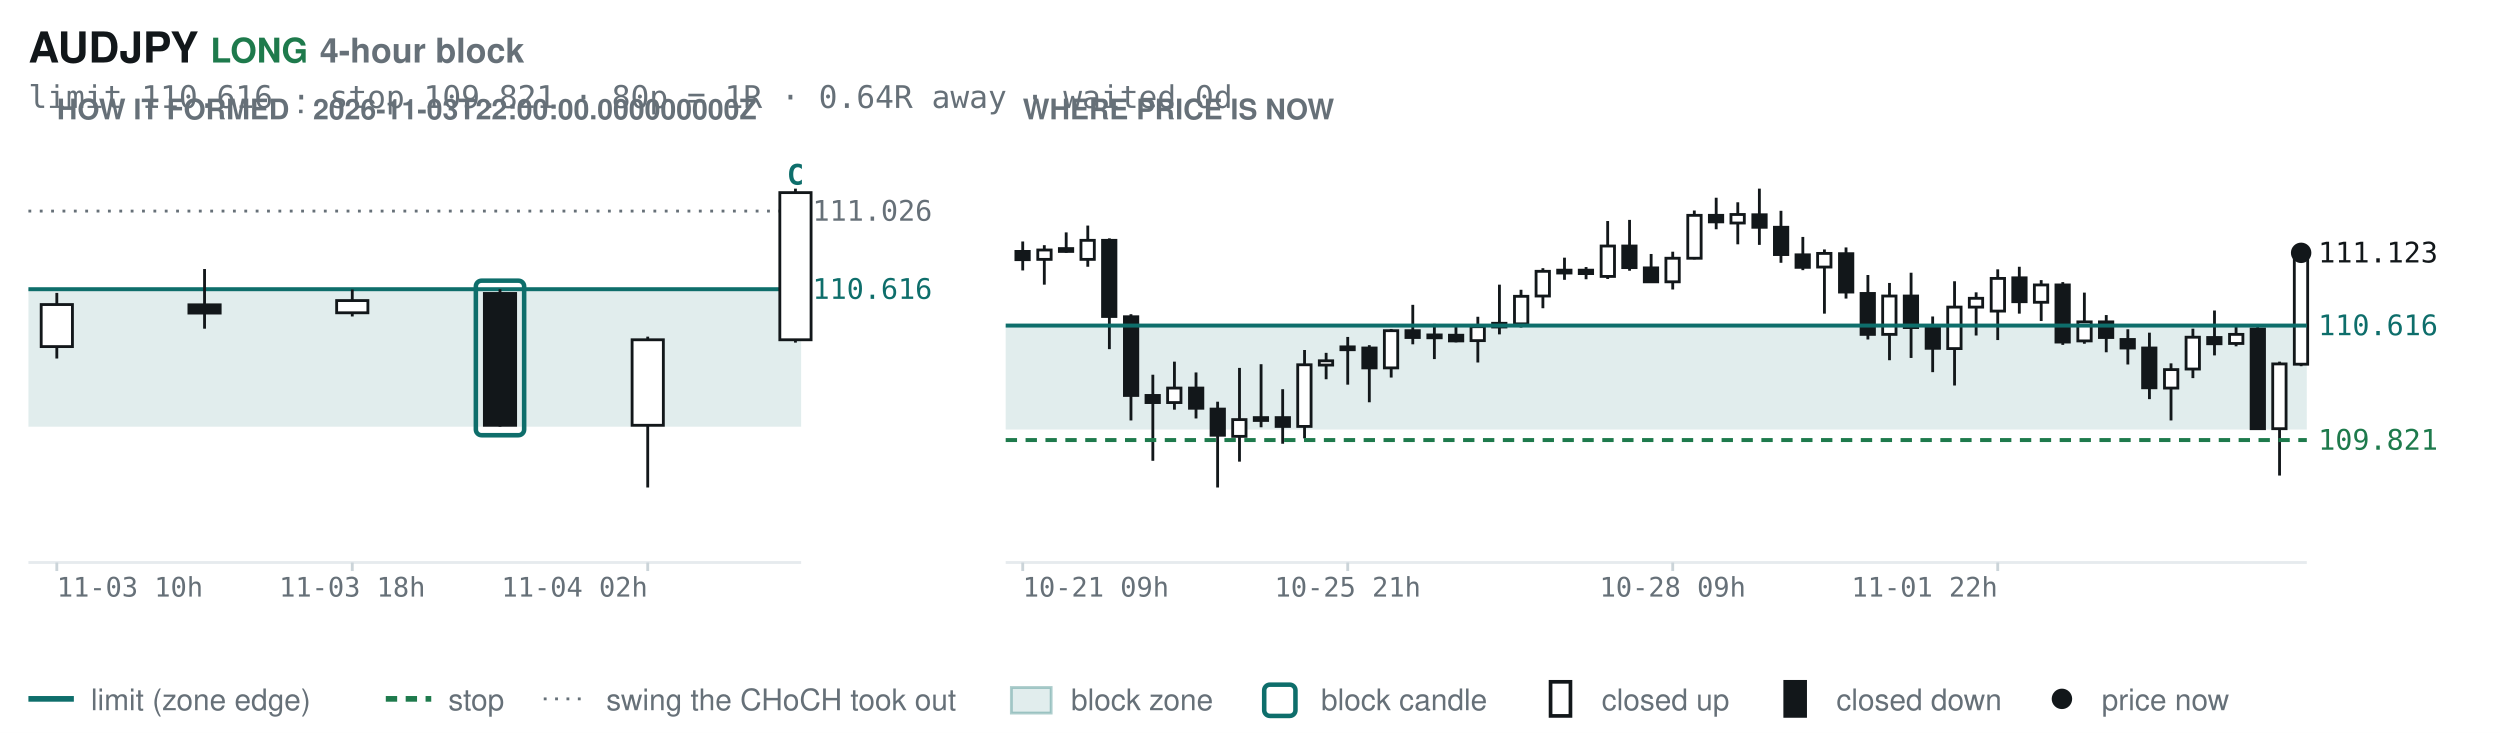
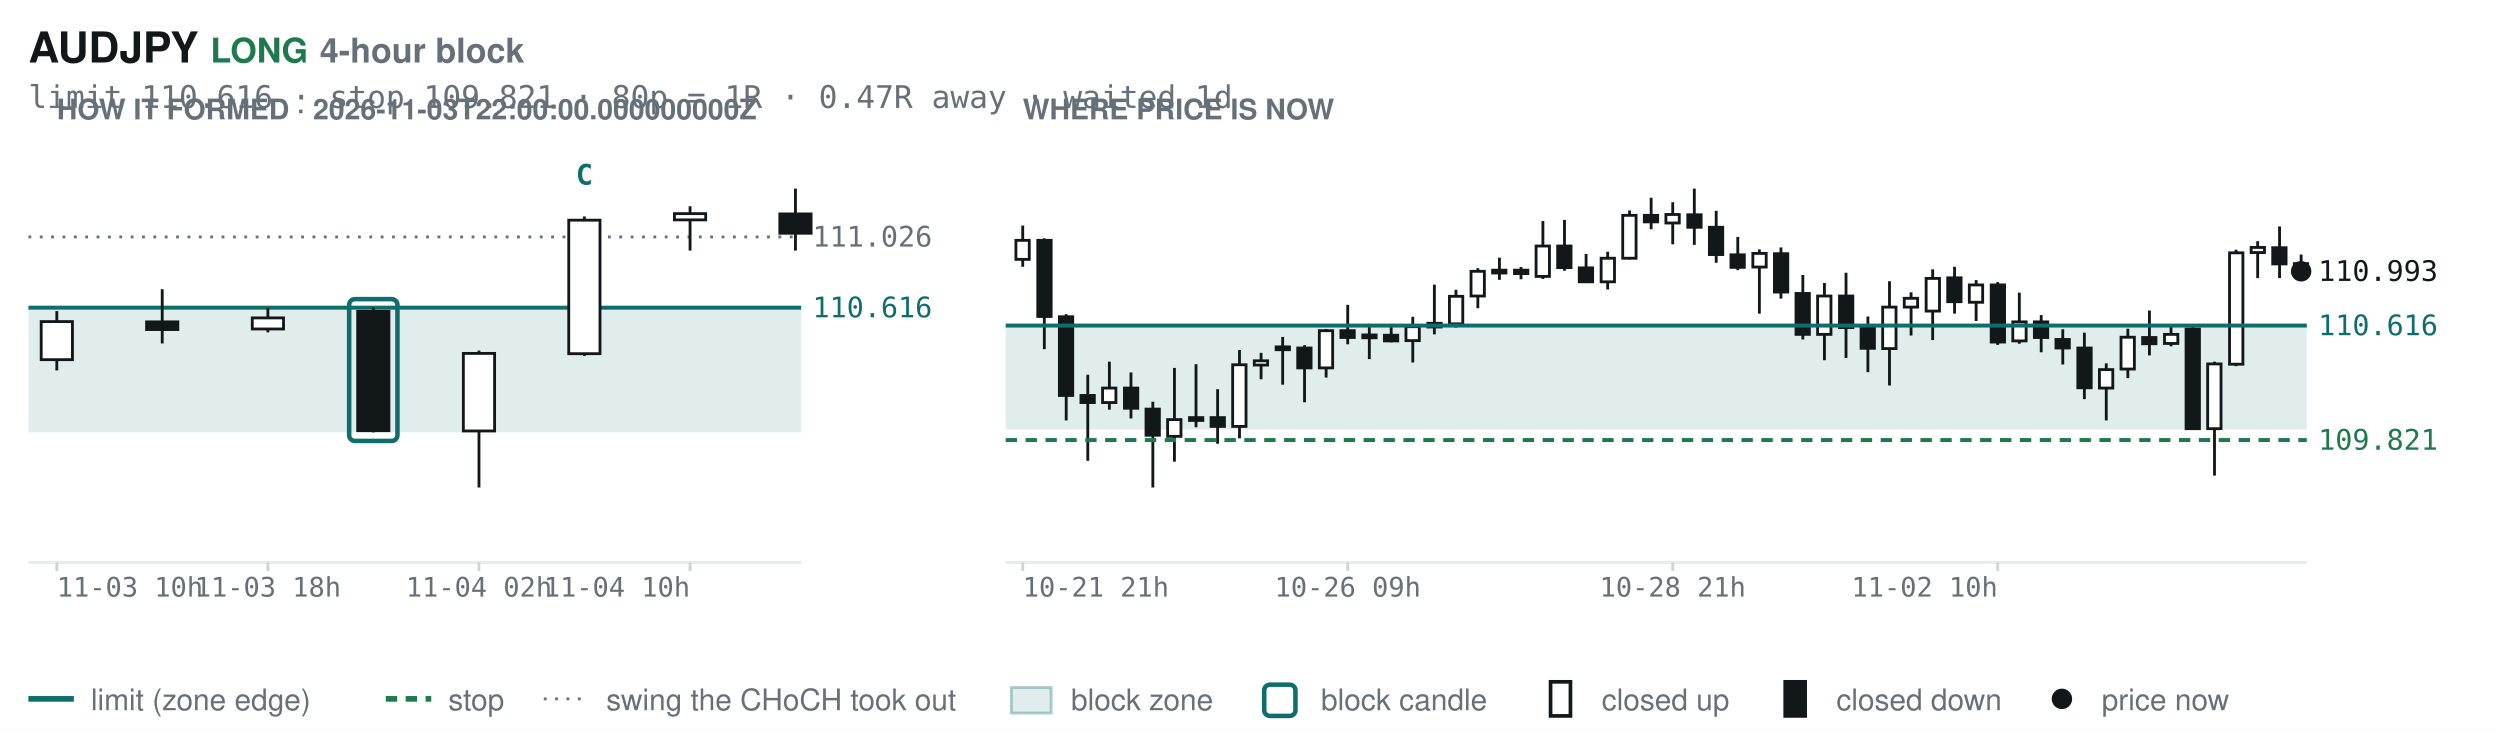
<svg xmlns="http://www.w3.org/2000/svg" viewBox="0 0 880 258" width="880" height="258" role="img" aria-label="AUDJPY long order block: the candles that formed it, and where price is now">
  <rect width="880" height="258" fill="#FFFFFF" />
  <text x="10" y="22" fill="#12171A" font-family="system-ui,-apple-system,Segoe UI,Helvetica,Arial,sans-serif" font-size="15" font-weight="700">AUDJPY <tspan fill="#1E7A4C" font-size="12">LONG</tspan>
    <tspan fill="#667078" font-size="12">4-hour block</tspan>
  </text>
-   <text x="10" y="38" fill="#667078" font-family="ui-monospace,SFMono-Regular,Menlo,Consolas,monospace" font-size="11">limit 110.616 · stop 109.821 · 80p = 1R · 0.64R away · waited 0d</text>
+   <text x="10" y="38" fill="#667078" font-family="ui-monospace,SFMono-Regular,Menlo,Consolas,monospace" font-size="11">limit 110.616 · stop 109.821 · 80p = 1R · 0.47R away · waited 1d</text>
  <text x="20" y="42" fill="#667078" font-family="system-ui,-apple-system,Segoe UI,Helvetica,Arial,sans-serif" font-size="10" font-weight="600">HOW IT FORMED · 2026-11-03T22:00:00.000000000Z</text>
  <text x="360" y="42" fill="#667078" font-family="system-ui,-apple-system,Segoe UI,Helvetica,Arial,sans-serif" font-size="10" font-weight="600">WHERE PRICE IS NOW</text>
-   <rect x="10.0" y="101.8" width="272.0" height="48.4" fill="#0E6E6B1F" />
-   <line x1="10.0" y1="74.3" x2="282.0" y2="74.3" stroke="#667078" stroke-width="1" stroke-dasharray="1 3" />
-   <line x1="10.0" y1="101.8" x2="282.0" y2="101.8" stroke="#0E6E6B" stroke-width="1.4" />
-   <line x1="20.0" y1="103.1" x2="20.0" y2="126.2" stroke="#12171A" stroke-width="1" />
-   <rect x="14.5" y="107.2" width="11.0" height="14.8" fill="#FFFFFF" stroke="#12171A" stroke-width="1" />
-   <line x1="72.0" y1="94.7" x2="72.0" y2="115.7" stroke="#12171A" stroke-width="1" />
-   <rect x="66.5" y="107.3" width="11.0" height="2.9" fill="#12171A" stroke="#12171A" stroke-width="1" />
-   <line x1="124.0" y1="101.9" x2="124.0" y2="111.4" stroke="#12171A" stroke-width="1" />
-   <rect x="118.5" y="105.8" width="11.0" height="4.3" fill="#FFFFFF" stroke="#12171A" stroke-width="1" />
-   <line x1="176.0" y1="101.8" x2="176.0" y2="150.2" stroke="#12171A" stroke-width="1" />
-   <rect x="170.5" y="103.3" width="11.0" height="46.4" fill="#12171A" stroke="#12171A" stroke-width="1" />
-   <line x1="228.0" y1="118.5" x2="228.0" y2="171.6" stroke="#12171A" stroke-width="1" />
-   <rect x="222.5" y="119.6" width="11.0" height="30.1" fill="#FFFFFF" stroke="#12171A" stroke-width="1" />
-   <line x1="280.0" y1="66.4" x2="280.0" y2="120.6" stroke="#12171A" stroke-width="1" />
-   <rect x="274.5" y="67.8" width="11.0" height="51.8" fill="#FFFFFF" stroke="#12171A" stroke-width="1" />
-   <rect x="167.5" y="98.8" width="17.0" height="54.4" fill="none" stroke="#0E6E6B" stroke-width="1.6" rx="2" />
-   <text x="280.0" y="65" fill="#0E6E6B" text-anchor="middle" font-family="ui-monospace,SFMono-Regular,Menlo,Consolas,monospace" font-size="10" font-weight="700">C</text>
+   <rect x="10.0" y="108.3" width="272.0" height="43.9" fill="#0E6E6B1F" />
+   <line x1="10.0" y1="83.4" x2="282.0" y2="83.4" stroke="#667078" stroke-width="1" stroke-dasharray="1 3" />
+   <line x1="10.0" y1="108.3" x2="282.0" y2="108.3" stroke="#0E6E6B" stroke-width="1.4" />
+   <line x1="20.0" y1="109.5" x2="20.0" y2="130.4" stroke="#12171A" stroke-width="1" />
+   <rect x="14.5" y="113.2" width="11.0" height="13.4" fill="#FFFFFF" stroke="#12171A" stroke-width="1" />
+   <line x1="57.1" y1="101.8" x2="57.1" y2="120.9" stroke="#12171A" stroke-width="1" />
+   <rect x="51.6" y="113.3" width="11.0" height="2.7" fill="#12171A" stroke="#12171A" stroke-width="1" />
+   <line x1="94.3" y1="108.4" x2="94.3" y2="117.0" stroke="#12171A" stroke-width="1" />
+   <rect x="88.8" y="111.9" width="11.0" height="3.9" fill="#FFFFFF" stroke="#12171A" stroke-width="1" />
+   <line x1="131.4" y1="108.3" x2="131.4" y2="152.2" stroke="#12171A" stroke-width="1" />
+   <rect x="125.9" y="109.6" width="11.0" height="42.0" fill="#12171A" stroke="#12171A" stroke-width="1" />
+   <line x1="168.6" y1="123.4" x2="168.6" y2="171.6" stroke="#12171A" stroke-width="1" />
+   <rect x="163.1" y="124.4" width="11.0" height="27.3" fill="#FFFFFF" stroke="#12171A" stroke-width="1" />
+   <line x1="205.7" y1="76.2" x2="205.7" y2="125.3" stroke="#12171A" stroke-width="1" />
+   <rect x="200.2" y="77.5" width="11.0" height="47.0" fill="#FFFFFF" stroke="#12171A" stroke-width="1" />
+   <line x1="242.9" y1="72.6" x2="242.9" y2="88.2" stroke="#12171A" stroke-width="1" />
+   <rect x="237.4" y="75.2" width="11.0" height="2.2" fill="#FFFFFF" stroke="#12171A" stroke-width="1" />
+   <line x1="280.0" y1="66.4" x2="280.0" y2="88.2" stroke="#12171A" stroke-width="1" />
+   <rect x="274.5" y="75.3" width="11.0" height="6.8" fill="#12171A" stroke="#12171A" stroke-width="1" />
+   <rect x="122.9" y="105.3" width="17.0" height="49.9" fill="none" stroke="#0E6E6B" stroke-width="1.6" rx="2" />
+   <text x="205.7" y="65" fill="#0E6E6B" text-anchor="middle" font-family="ui-monospace,SFMono-Regular,Menlo,Consolas,monospace" font-size="10" font-weight="700">C</text>
  <line x1="10.0" y1="198.0" x2="282.0" y2="198.0" stroke="#E6EBEE" stroke-width="1" />
  <line x1="20.0" y1="198.0" x2="20.0" y2="201.0" stroke="#CBD4D9" stroke-width="1" />
  <text x="20.0" y="210.0" fill="#667078" text-anchor="start" font-family="ui-monospace,SFMono-Regular,Menlo,Consolas,monospace" font-size="9.5">11-03 10h</text>
-   <line x1="124.0" y1="198.0" x2="124.0" y2="201.0" stroke="#CBD4D9" stroke-width="1" />
-   <text x="124.0" y="210.0" fill="#667078" text-anchor="middle" font-family="ui-monospace,SFMono-Regular,Menlo,Consolas,monospace" font-size="9.5">11-03 18h</text>
-   <line x1="228.0" y1="198.0" x2="228.0" y2="201.0" stroke="#CBD4D9" stroke-width="1" />
-   <text x="228.0" y="210.0" fill="#667078" text-anchor="end" font-family="ui-monospace,SFMono-Regular,Menlo,Consolas,monospace" font-size="9.5">11-04 02h</text>
-   <text x="286.0" y="105.2" fill="#0E6E6B" font-family="ui-monospace,SFMono-Regular,Menlo,Consolas,monospace" font-size="10">110.616</text>
-   <text x="286.0" y="77.7" fill="#667078" font-family="ui-monospace,SFMono-Regular,Menlo,Consolas,monospace" font-size="10">111.026</text>
+   <line x1="94.3" y1="198.0" x2="94.3" y2="201.0" stroke="#CBD4D9" stroke-width="1" />
+   <text x="94.3" y="210.0" fill="#667078" text-anchor="middle" font-family="ui-monospace,SFMono-Regular,Menlo,Consolas,monospace" font-size="9.5">11-03 18h</text>
+   <line x1="168.6" y1="198.0" x2="168.6" y2="201.0" stroke="#CBD4D9" stroke-width="1" />
+   <text x="168.6" y="210.0" fill="#667078" text-anchor="middle" font-family="ui-monospace,SFMono-Regular,Menlo,Consolas,monospace" font-size="9.5">11-04 02h</text>
+   <line x1="242.9" y1="198.0" x2="242.9" y2="201.0" stroke="#CBD4D9" stroke-width="1" />
+   <text x="242.9" y="210.0" fill="#667078" text-anchor="end" font-family="ui-monospace,SFMono-Regular,Menlo,Consolas,monospace" font-size="9.5">11-04 10h</text>
+   <text x="286.0" y="111.7" fill="#0E6E6B" font-family="ui-monospace,SFMono-Regular,Menlo,Consolas,monospace" font-size="10">110.616</text>
+   <text x="286.0" y="86.8" fill="#667078" font-family="ui-monospace,SFMono-Regular,Menlo,Consolas,monospace" font-size="10">111.026</text>
  <rect x="354.0" y="114.6" width="458.0" height="36.6" fill="#0E6E6B1F" />
-   <line x1="360.0" y1="85.0" x2="360.0" y2="95.2" stroke="#12171A" stroke-width="1" />
-   <rect x="357.6" y="88.5" width="4.7" height="2.9" fill="#12171A" stroke="#12171A" stroke-width="1" />
-   <line x1="367.6" y1="86.3" x2="367.6" y2="100.2" stroke="#12171A" stroke-width="1" />
-   <rect x="365.3" y="88.0" width="4.7" height="3.3" fill="#FFFFFF" stroke="#12171A" stroke-width="1" />
-   <line x1="375.3" y1="81.8" x2="375.3" y2="89.0" stroke="#12171A" stroke-width="1" />
-   <rect x="372.9" y="87.5" width="4.7" height="1.0" fill="#FFFFFF" stroke="#12171A" stroke-width="1" />
-   <line x1="382.9" y1="79.4" x2="382.9" y2="93.9" stroke="#12171A" stroke-width="1" />
-   <rect x="380.5" y="84.6" width="4.7" height="6.7" fill="#FFFFFF" stroke="#12171A" stroke-width="1" />
-   <line x1="390.5" y1="83.9" x2="390.5" y2="122.9" stroke="#12171A" stroke-width="1" />
-   <rect x="388.1" y="84.6" width="4.7" height="26.8" fill="#12171A" stroke="#12171A" stroke-width="1" />
-   <line x1="398.1" y1="110.6" x2="398.1" y2="148.0" stroke="#12171A" stroke-width="1" />
-   <rect x="395.8" y="111.5" width="4.7" height="27.7" fill="#12171A" stroke="#12171A" stroke-width="1" />
-   <line x1="405.8" y1="131.9" x2="405.8" y2="162.2" stroke="#12171A" stroke-width="1" />
-   <rect x="403.4" y="139.2" width="4.7" height="2.5" fill="#12171A" stroke="#12171A" stroke-width="1" />
-   <line x1="413.4" y1="127.3" x2="413.4" y2="144.2" stroke="#12171A" stroke-width="1" />
-   <rect x="411.0" y="136.6" width="4.7" height="5.1" fill="#FFFFFF" stroke="#12171A" stroke-width="1" />
-   <line x1="421.0" y1="131.1" x2="421.0" y2="147.3" stroke="#12171A" stroke-width="1" />
-   <rect x="418.7" y="136.6" width="4.7" height="7.1" fill="#12171A" stroke="#12171A" stroke-width="1" />
-   <line x1="428.6" y1="141.4" x2="428.6" y2="171.6" stroke="#12171A" stroke-width="1" />
-   <rect x="426.3" y="144.0" width="4.7" height="9.2" fill="#12171A" stroke="#12171A" stroke-width="1" />
-   <line x1="436.3" y1="129.5" x2="436.3" y2="162.5" stroke="#12171A" stroke-width="1" />
-   <rect x="433.9" y="147.7" width="4.7" height="5.9" fill="#FFFFFF" stroke="#12171A" stroke-width="1" />
-   <line x1="443.9" y1="128.2" x2="443.9" y2="150.4" stroke="#12171A" stroke-width="1" />
-   <rect x="441.5" y="147.0" width="4.7" height="1.0" fill="#FFFFFF" stroke="#12171A" stroke-width="1" />
-   <line x1="451.5" y1="137.0" x2="451.5" y2="156.2" stroke="#12171A" stroke-width="1" />
-   <rect x="449.2" y="147.0" width="4.7" height="3.1" fill="#12171A" stroke="#12171A" stroke-width="1" />
-   <line x1="459.2" y1="123.2" x2="459.2" y2="154.3" stroke="#12171A" stroke-width="1" />
-   <rect x="456.8" y="128.4" width="4.7" height="21.7" fill="#FFFFFF" stroke="#12171A" stroke-width="1" />
-   <line x1="466.8" y1="124.2" x2="466.8" y2="133.5" stroke="#12171A" stroke-width="1" />
-   <rect x="464.4" y="127.0" width="4.7" height="1.5" fill="#FFFFFF" stroke="#12171A" stroke-width="1" />
-   <line x1="474.4" y1="118.6" x2="474.4" y2="135.4" stroke="#12171A" stroke-width="1" />
-   <rect x="472.0" y="122.1" width="4.7" height="1.0" fill="#12171A" stroke="#12171A" stroke-width="1" />
-   <line x1="482.0" y1="121.5" x2="482.0" y2="141.6" stroke="#12171A" stroke-width="1" />
-   <rect x="479.7" y="122.5" width="4.7" height="7.0" fill="#12171A" stroke="#12171A" stroke-width="1" />
-   <line x1="489.7" y1="115.8" x2="489.7" y2="132.9" stroke="#12171A" stroke-width="1" />
-   <rect x="487.3" y="116.4" width="4.7" height="13.1" fill="#FFFFFF" stroke="#12171A" stroke-width="1" />
-   <line x1="497.3" y1="107.3" x2="497.3" y2="121.2" stroke="#12171A" stroke-width="1" />
-   <rect x="494.9" y="116.4" width="4.7" height="2.4" fill="#12171A" stroke="#12171A" stroke-width="1" />
-   <line x1="504.9" y1="114.0" x2="504.9" y2="126.4" stroke="#12171A" stroke-width="1" />
-   <rect x="502.6" y="117.9" width="4.7" height="1.0" fill="#FFFFFF" stroke="#12171A" stroke-width="1" />
-   <line x1="512.5" y1="114.1" x2="512.5" y2="120.5" stroke="#12171A" stroke-width="1" />
-   <rect x="510.2" y="118.0" width="4.7" height="2.0" fill="#12171A" stroke="#12171A" stroke-width="1" />
-   <line x1="520.2" y1="111.5" x2="520.2" y2="127.6" stroke="#12171A" stroke-width="1" />
-   <rect x="517.8" y="115.0" width="4.7" height="4.9" fill="#FFFFFF" stroke="#12171A" stroke-width="1" />
-   <line x1="527.8" y1="100.2" x2="527.8" y2="117.7" stroke="#12171A" stroke-width="1" />
-   <rect x="525.4" y="113.8" width="4.7" height="1.3" fill="#FFFFFF" stroke="#12171A" stroke-width="1" />
-   <line x1="535.4" y1="102.0" x2="535.4" y2="115.3" stroke="#12171A" stroke-width="1" />
-   <rect x="533.1" y="104.3" width="4.7" height="9.7" fill="#FFFFFF" stroke="#12171A" stroke-width="1" />
-   <line x1="543.1" y1="94.4" x2="543.1" y2="108.5" stroke="#12171A" stroke-width="1" />
-   <rect x="540.7" y="95.5" width="4.7" height="8.7" fill="#FFFFFF" stroke="#12171A" stroke-width="1" />
-   <line x1="550.7" y1="90.7" x2="550.7" y2="98.5" stroke="#12171A" stroke-width="1" />
-   <rect x="548.3" y="95.1" width="4.7" height="1.0" fill="#FFFFFF" stroke="#12171A" stroke-width="1" />
-   <line x1="558.3" y1="94.0" x2="558.3" y2="98.3" stroke="#12171A" stroke-width="1" />
-   <rect x="555.9" y="95.1" width="4.7" height="1.2" fill="#12171A" stroke="#12171A" stroke-width="1" />
-   <line x1="565.9" y1="77.8" x2="565.9" y2="98.2" stroke="#12171A" stroke-width="1" />
-   <rect x="563.6" y="86.6" width="4.7" height="10.7" fill="#FFFFFF" stroke="#12171A" stroke-width="1" />
-   <line x1="573.6" y1="77.4" x2="573.6" y2="95.3" stroke="#12171A" stroke-width="1" />
-   <rect x="571.2" y="86.6" width="4.7" height="7.6" fill="#12171A" stroke="#12171A" stroke-width="1" />
-   <line x1="581.2" y1="89.4" x2="581.2" y2="99.4" stroke="#12171A" stroke-width="1" />
-   <rect x="578.8" y="94.3" width="4.7" height="4.9" fill="#12171A" stroke="#12171A" stroke-width="1" />
-   <line x1="588.8" y1="88.6" x2="588.8" y2="101.9" stroke="#12171A" stroke-width="1" />
-   <rect x="586.4" y="90.9" width="4.7" height="8.3" fill="#FFFFFF" stroke="#12171A" stroke-width="1" />
-   <line x1="596.4" y1="74.1" x2="596.4" y2="91.3" stroke="#12171A" stroke-width="1" />
-   <rect x="594.1" y="75.8" width="4.7" height="15.1" fill="#FFFFFF" stroke="#12171A" stroke-width="1" />
-   <line x1="604.1" y1="69.6" x2="604.1" y2="80.7" stroke="#12171A" stroke-width="1" />
-   <rect x="601.7" y="75.8" width="4.7" height="2.3" fill="#12171A" stroke="#12171A" stroke-width="1" />
-   <line x1="611.7" y1="71.2" x2="611.7" y2="86.0" stroke="#12171A" stroke-width="1" />
-   <rect x="609.3" y="75.5" width="4.7" height="3.0" fill="#FFFFFF" stroke="#12171A" stroke-width="1" />
-   <line x1="619.3" y1="66.4" x2="619.3" y2="86.2" stroke="#12171A" stroke-width="1" />
-   <rect x="617.0" y="75.6" width="4.7" height="4.4" fill="#12171A" stroke="#12171A" stroke-width="1" />
-   <line x1="626.9" y1="74.2" x2="626.9" y2="92.5" stroke="#12171A" stroke-width="1" />
-   <rect x="624.6" y="80.0" width="4.7" height="9.6" fill="#12171A" stroke="#12171A" stroke-width="1" />
-   <line x1="634.6" y1="83.4" x2="634.6" y2="95.1" stroke="#12171A" stroke-width="1" />
-   <rect x="632.2" y="89.7" width="4.7" height="4.4" fill="#12171A" stroke="#12171A" stroke-width="1" />
-   <line x1="642.2" y1="87.8" x2="642.2" y2="110.4" stroke="#12171A" stroke-width="1" />
-   <rect x="639.8" y="89.2" width="4.7" height="4.8" fill="#FFFFFF" stroke="#12171A" stroke-width="1" />
-   <line x1="649.8" y1="87.1" x2="649.8" y2="105.1" stroke="#12171A" stroke-width="1" />
-   <rect x="647.5" y="89.3" width="4.7" height="13.5" fill="#12171A" stroke="#12171A" stroke-width="1" />
-   <line x1="657.5" y1="96.8" x2="657.5" y2="119.5" stroke="#12171A" stroke-width="1" />
-   <rect x="655.1" y="103.3" width="4.7" height="14.4" fill="#12171A" stroke="#12171A" stroke-width="1" />
-   <line x1="665.1" y1="99.6" x2="665.1" y2="126.8" stroke="#12171A" stroke-width="1" />
-   <rect x="662.7" y="104.2" width="4.7" height="13.5" fill="#FFFFFF" stroke="#12171A" stroke-width="1" />
-   <line x1="672.7" y1="96.0" x2="672.7" y2="126.0" stroke="#12171A" stroke-width="1" />
-   <rect x="670.3" y="104.2" width="4.7" height="11.1" fill="#12171A" stroke="#12171A" stroke-width="1" />
-   <line x1="680.3" y1="111.4" x2="680.3" y2="131.0" stroke="#12171A" stroke-width="1" />
-   <rect x="678.0" y="115.5" width="4.7" height="7.1" fill="#12171A" stroke="#12171A" stroke-width="1" />
-   <line x1="688.0" y1="99.0" x2="688.0" y2="135.7" stroke="#12171A" stroke-width="1" />
-   <rect x="685.6" y="108.1" width="4.7" height="14.6" fill="#FFFFFF" stroke="#12171A" stroke-width="1" />
-   <line x1="695.6" y1="102.9" x2="695.6" y2="118.1" stroke="#12171A" stroke-width="1" />
-   <rect x="693.2" y="105.0" width="4.7" height="3.1" fill="#FFFFFF" stroke="#12171A" stroke-width="1" />
-   <line x1="703.2" y1="94.8" x2="703.2" y2="119.7" stroke="#12171A" stroke-width="1" />
-   <rect x="700.9" y="98.0" width="4.7" height="11.5" fill="#FFFFFF" stroke="#12171A" stroke-width="1" />
-   <line x1="710.8" y1="93.9" x2="710.8" y2="110.4" stroke="#12171A" stroke-width="1" />
-   <rect x="708.5" y="97.8" width="4.7" height="8.4" fill="#12171A" stroke="#12171A" stroke-width="1" />
-   <line x1="718.5" y1="98.6" x2="718.5" y2="113.0" stroke="#12171A" stroke-width="1" />
-   <rect x="716.1" y="100.3" width="4.7" height="6.1" fill="#FFFFFF" stroke="#12171A" stroke-width="1" />
-   <line x1="726.1" y1="99.3" x2="726.1" y2="121.4" stroke="#12171A" stroke-width="1" />
-   <rect x="723.7" y="100.3" width="4.7" height="20.1" fill="#12171A" stroke="#12171A" stroke-width="1" />
-   <line x1="733.7" y1="103.0" x2="733.7" y2="121.0" stroke="#12171A" stroke-width="1" />
-   <rect x="731.4" y="113.3" width="4.7" height="6.7" fill="#FFFFFF" stroke="#12171A" stroke-width="1" />
-   <line x1="741.4" y1="110.9" x2="741.4" y2="124.0" stroke="#12171A" stroke-width="1" />
-   <rect x="739.0" y="113.3" width="4.7" height="5.5" fill="#12171A" stroke="#12171A" stroke-width="1" />
-   <line x1="749.0" y1="115.9" x2="749.0" y2="128.3" stroke="#12171A" stroke-width="1" />
-   <rect x="746.6" y="119.5" width="4.7" height="3.0" fill="#12171A" stroke="#12171A" stroke-width="1" />
-   <line x1="756.6" y1="117.1" x2="756.6" y2="140.5" stroke="#12171A" stroke-width="1" />
-   <rect x="754.2" y="122.5" width="4.7" height="14.0" fill="#12171A" stroke="#12171A" stroke-width="1" />
-   <line x1="764.2" y1="127.9" x2="764.2" y2="148.0" stroke="#12171A" stroke-width="1" />
-   <rect x="761.9" y="130.1" width="4.7" height="6.5" fill="#FFFFFF" stroke="#12171A" stroke-width="1" />
-   <line x1="771.9" y1="115.7" x2="771.9" y2="133.1" stroke="#12171A" stroke-width="1" />
-   <rect x="769.5" y="118.7" width="4.7" height="11.2" fill="#FFFFFF" stroke="#12171A" stroke-width="1" />
-   <line x1="779.5" y1="109.3" x2="779.5" y2="125.1" stroke="#12171A" stroke-width="1" />
-   <rect x="777.1" y="118.8" width="4.7" height="2.2" fill="#12171A" stroke="#12171A" stroke-width="1" />
-   <line x1="787.1" y1="114.7" x2="787.1" y2="121.9" stroke="#12171A" stroke-width="1" />
-   <rect x="784.8" y="117.7" width="4.7" height="3.2" fill="#FFFFFF" stroke="#12171A" stroke-width="1" />
-   <line x1="794.7" y1="114.6" x2="794.7" y2="151.3" stroke="#12171A" stroke-width="1" />
-   <rect x="792.4" y="115.8" width="4.7" height="35.1" fill="#12171A" stroke="#12171A" stroke-width="1" />
-   <line x1="802.4" y1="127.3" x2="802.4" y2="167.4" stroke="#12171A" stroke-width="1" />
-   <rect x="800.0" y="128.1" width="4.7" height="22.8" fill="#FFFFFF" stroke="#12171A" stroke-width="1" />
-   <line x1="810.0" y1="87.9" x2="810.0" y2="128.9" stroke="#12171A" stroke-width="1" />
-   <rect x="807.6" y="89.0" width="4.7" height="39.2" fill="#FFFFFF" stroke="#12171A" stroke-width="1" />
+   <line x1="360.0" y1="79.4" x2="360.0" y2="93.9" stroke="#12171A" stroke-width="1" />
+   <rect x="357.6" y="84.6" width="4.7" height="6.7" fill="#FFFFFF" stroke="#12171A" stroke-width="1" />
+   <line x1="367.6" y1="83.9" x2="367.6" y2="122.9" stroke="#12171A" stroke-width="1" />
+   <rect x="365.3" y="84.6" width="4.7" height="26.8" fill="#12171A" stroke="#12171A" stroke-width="1" />
+   <line x1="375.3" y1="110.6" x2="375.3" y2="148.0" stroke="#12171A" stroke-width="1" />
+   <rect x="372.9" y="111.5" width="4.7" height="27.7" fill="#12171A" stroke="#12171A" stroke-width="1" />
+   <line x1="382.9" y1="131.9" x2="382.9" y2="162.2" stroke="#12171A" stroke-width="1" />
+   <rect x="380.5" y="139.2" width="4.7" height="2.5" fill="#12171A" stroke="#12171A" stroke-width="1" />
+   <line x1="390.5" y1="127.3" x2="390.5" y2="144.2" stroke="#12171A" stroke-width="1" />
+   <rect x="388.1" y="136.6" width="4.7" height="5.1" fill="#FFFFFF" stroke="#12171A" stroke-width="1" />
+   <line x1="398.1" y1="131.1" x2="398.1" y2="147.3" stroke="#12171A" stroke-width="1" />
+   <rect x="395.8" y="136.6" width="4.7" height="7.1" fill="#12171A" stroke="#12171A" stroke-width="1" />
+   <line x1="405.8" y1="141.4" x2="405.8" y2="171.6" stroke="#12171A" stroke-width="1" />
+   <rect x="403.4" y="144.0" width="4.7" height="9.2" fill="#12171A" stroke="#12171A" stroke-width="1" />
+   <line x1="413.4" y1="129.5" x2="413.4" y2="162.5" stroke="#12171A" stroke-width="1" />
+   <rect x="411.0" y="147.7" width="4.7" height="5.9" fill="#FFFFFF" stroke="#12171A" stroke-width="1" />
+   <line x1="421.0" y1="128.2" x2="421.0" y2="150.4" stroke="#12171A" stroke-width="1" />
+   <rect x="418.7" y="147.0" width="4.7" height="1.0" fill="#FFFFFF" stroke="#12171A" stroke-width="1" />
+   <line x1="428.6" y1="137.0" x2="428.6" y2="156.2" stroke="#12171A" stroke-width="1" />
+   <rect x="426.3" y="147.0" width="4.7" height="3.1" fill="#12171A" stroke="#12171A" stroke-width="1" />
+   <line x1="436.3" y1="123.2" x2="436.3" y2="154.3" stroke="#12171A" stroke-width="1" />
+   <rect x="433.9" y="128.4" width="4.7" height="21.7" fill="#FFFFFF" stroke="#12171A" stroke-width="1" />
+   <line x1="443.9" y1="124.2" x2="443.9" y2="133.5" stroke="#12171A" stroke-width="1" />
+   <rect x="441.5" y="127.0" width="4.7" height="1.5" fill="#FFFFFF" stroke="#12171A" stroke-width="1" />
+   <line x1="451.5" y1="118.6" x2="451.5" y2="135.4" stroke="#12171A" stroke-width="1" />
+   <rect x="449.2" y="122.1" width="4.7" height="1.0" fill="#12171A" stroke="#12171A" stroke-width="1" />
+   <line x1="459.2" y1="121.5" x2="459.2" y2="141.6" stroke="#12171A" stroke-width="1" />
+   <rect x="456.8" y="122.5" width="4.7" height="7.0" fill="#12171A" stroke="#12171A" stroke-width="1" />
+   <line x1="466.8" y1="115.8" x2="466.8" y2="132.9" stroke="#12171A" stroke-width="1" />
+   <rect x="464.4" y="116.4" width="4.7" height="13.1" fill="#FFFFFF" stroke="#12171A" stroke-width="1" />
+   <line x1="474.4" y1="107.3" x2="474.4" y2="121.2" stroke="#12171A" stroke-width="1" />
+   <rect x="472.0" y="116.4" width="4.7" height="2.4" fill="#12171A" stroke="#12171A" stroke-width="1" />
+   <line x1="482.0" y1="114.0" x2="482.0" y2="126.4" stroke="#12171A" stroke-width="1" />
+   <rect x="479.7" y="117.9" width="4.7" height="1.0" fill="#FFFFFF" stroke="#12171A" stroke-width="1" />
+   <line x1="489.7" y1="114.1" x2="489.7" y2="120.5" stroke="#12171A" stroke-width="1" />
+   <rect x="487.3" y="118.0" width="4.7" height="2.0" fill="#12171A" stroke="#12171A" stroke-width="1" />
+   <line x1="497.3" y1="111.5" x2="497.3" y2="127.6" stroke="#12171A" stroke-width="1" />
+   <rect x="494.9" y="115.0" width="4.7" height="4.9" fill="#FFFFFF" stroke="#12171A" stroke-width="1" />
+   <line x1="504.9" y1="100.2" x2="504.9" y2="117.7" stroke="#12171A" stroke-width="1" />
+   <rect x="502.6" y="113.8" width="4.7" height="1.3" fill="#FFFFFF" stroke="#12171A" stroke-width="1" />
+   <line x1="512.5" y1="102.0" x2="512.5" y2="115.3" stroke="#12171A" stroke-width="1" />
+   <rect x="510.2" y="104.3" width="4.7" height="9.7" fill="#FFFFFF" stroke="#12171A" stroke-width="1" />
+   <line x1="520.2" y1="94.4" x2="520.2" y2="108.5" stroke="#12171A" stroke-width="1" />
+   <rect x="517.8" y="95.5" width="4.7" height="8.7" fill="#FFFFFF" stroke="#12171A" stroke-width="1" />
+   <line x1="527.8" y1="90.7" x2="527.8" y2="98.5" stroke="#12171A" stroke-width="1" />
+   <rect x="525.4" y="95.1" width="4.7" height="1.0" fill="#FFFFFF" stroke="#12171A" stroke-width="1" />
+   <line x1="535.4" y1="94.0" x2="535.4" y2="98.3" stroke="#12171A" stroke-width="1" />
+   <rect x="533.1" y="95.1" width="4.7" height="1.2" fill="#12171A" stroke="#12171A" stroke-width="1" />
+   <line x1="543.1" y1="77.8" x2="543.1" y2="98.2" stroke="#12171A" stroke-width="1" />
+   <rect x="540.7" y="86.6" width="4.7" height="10.7" fill="#FFFFFF" stroke="#12171A" stroke-width="1" />
+   <line x1="550.7" y1="77.4" x2="550.7" y2="95.3" stroke="#12171A" stroke-width="1" />
+   <rect x="548.3" y="86.6" width="4.7" height="7.6" fill="#12171A" stroke="#12171A" stroke-width="1" />
+   <line x1="558.3" y1="89.4" x2="558.3" y2="99.4" stroke="#12171A" stroke-width="1" />
+   <rect x="555.9" y="94.3" width="4.7" height="4.9" fill="#12171A" stroke="#12171A" stroke-width="1" />
+   <line x1="565.9" y1="88.6" x2="565.9" y2="101.9" stroke="#12171A" stroke-width="1" />
+   <rect x="563.6" y="90.9" width="4.7" height="8.3" fill="#FFFFFF" stroke="#12171A" stroke-width="1" />
+   <line x1="573.6" y1="74.1" x2="573.6" y2="91.3" stroke="#12171A" stroke-width="1" />
+   <rect x="571.2" y="75.8" width="4.7" height="15.1" fill="#FFFFFF" stroke="#12171A" stroke-width="1" />
+   <line x1="581.2" y1="69.6" x2="581.2" y2="80.7" stroke="#12171A" stroke-width="1" />
+   <rect x="578.8" y="75.8" width="4.7" height="2.3" fill="#12171A" stroke="#12171A" stroke-width="1" />
+   <line x1="588.8" y1="71.2" x2="588.8" y2="86.0" stroke="#12171A" stroke-width="1" />
+   <rect x="586.4" y="75.5" width="4.7" height="3.0" fill="#FFFFFF" stroke="#12171A" stroke-width="1" />
+   <line x1="596.4" y1="66.4" x2="596.4" y2="86.2" stroke="#12171A" stroke-width="1" />
+   <rect x="594.1" y="75.6" width="4.7" height="4.4" fill="#12171A" stroke="#12171A" stroke-width="1" />
+   <line x1="604.1" y1="74.2" x2="604.1" y2="92.5" stroke="#12171A" stroke-width="1" />
+   <rect x="601.7" y="80.0" width="4.7" height="9.6" fill="#12171A" stroke="#12171A" stroke-width="1" />
+   <line x1="611.7" y1="83.4" x2="611.7" y2="95.1" stroke="#12171A" stroke-width="1" />
+   <rect x="609.3" y="89.7" width="4.7" height="4.4" fill="#12171A" stroke="#12171A" stroke-width="1" />
+   <line x1="619.3" y1="87.8" x2="619.3" y2="110.4" stroke="#12171A" stroke-width="1" />
+   <rect x="617.0" y="89.2" width="4.7" height="4.8" fill="#FFFFFF" stroke="#12171A" stroke-width="1" />
+   <line x1="626.9" y1="87.1" x2="626.9" y2="105.1" stroke="#12171A" stroke-width="1" />
+   <rect x="624.6" y="89.3" width="4.7" height="13.5" fill="#12171A" stroke="#12171A" stroke-width="1" />
+   <line x1="634.6" y1="96.8" x2="634.6" y2="119.5" stroke="#12171A" stroke-width="1" />
+   <rect x="632.2" y="103.3" width="4.7" height="14.4" fill="#12171A" stroke="#12171A" stroke-width="1" />
+   <line x1="642.2" y1="99.6" x2="642.2" y2="126.8" stroke="#12171A" stroke-width="1" />
+   <rect x="639.8" y="104.2" width="4.7" height="13.5" fill="#FFFFFF" stroke="#12171A" stroke-width="1" />
+   <line x1="649.8" y1="96.0" x2="649.8" y2="126.0" stroke="#12171A" stroke-width="1" />
+   <rect x="647.5" y="104.2" width="4.7" height="11.1" fill="#12171A" stroke="#12171A" stroke-width="1" />
+   <line x1="657.5" y1="111.4" x2="657.5" y2="131.0" stroke="#12171A" stroke-width="1" />
+   <rect x="655.1" y="115.5" width="4.7" height="7.1" fill="#12171A" stroke="#12171A" stroke-width="1" />
+   <line x1="665.1" y1="99.0" x2="665.1" y2="135.7" stroke="#12171A" stroke-width="1" />
+   <rect x="662.7" y="108.1" width="4.7" height="14.6" fill="#FFFFFF" stroke="#12171A" stroke-width="1" />
+   <line x1="672.7" y1="102.9" x2="672.7" y2="118.1" stroke="#12171A" stroke-width="1" />
+   <rect x="670.3" y="105.0" width="4.7" height="3.1" fill="#FFFFFF" stroke="#12171A" stroke-width="1" />
+   <line x1="680.3" y1="94.8" x2="680.3" y2="119.7" stroke="#12171A" stroke-width="1" />
+   <rect x="678.0" y="98.0" width="4.7" height="11.5" fill="#FFFFFF" stroke="#12171A" stroke-width="1" />
+   <line x1="688.0" y1="93.9" x2="688.0" y2="110.4" stroke="#12171A" stroke-width="1" />
+   <rect x="685.6" y="97.8" width="4.7" height="8.4" fill="#12171A" stroke="#12171A" stroke-width="1" />
+   <line x1="695.6" y1="98.6" x2="695.6" y2="113.0" stroke="#12171A" stroke-width="1" />
+   <rect x="693.2" y="100.3" width="4.7" height="6.1" fill="#FFFFFF" stroke="#12171A" stroke-width="1" />
+   <line x1="703.2" y1="99.3" x2="703.2" y2="121.4" stroke="#12171A" stroke-width="1" />
+   <rect x="700.9" y="100.3" width="4.7" height="20.1" fill="#12171A" stroke="#12171A" stroke-width="1" />
+   <line x1="710.8" y1="103.0" x2="710.8" y2="121.0" stroke="#12171A" stroke-width="1" />
+   <rect x="708.5" y="113.3" width="4.7" height="6.7" fill="#FFFFFF" stroke="#12171A" stroke-width="1" />
+   <line x1="718.5" y1="110.9" x2="718.5" y2="124.0" stroke="#12171A" stroke-width="1" />
+   <rect x="716.1" y="113.3" width="4.7" height="5.5" fill="#12171A" stroke="#12171A" stroke-width="1" />
+   <line x1="726.1" y1="115.9" x2="726.1" y2="128.3" stroke="#12171A" stroke-width="1" />
+   <rect x="723.7" y="119.5" width="4.7" height="3.0" fill="#12171A" stroke="#12171A" stroke-width="1" />
+   <line x1="733.7" y1="117.1" x2="733.7" y2="140.5" stroke="#12171A" stroke-width="1" />
+   <rect x="731.4" y="122.5" width="4.7" height="14.0" fill="#12171A" stroke="#12171A" stroke-width="1" />
+   <line x1="741.4" y1="127.9" x2="741.4" y2="148.0" stroke="#12171A" stroke-width="1" />
+   <rect x="739.0" y="130.1" width="4.7" height="6.5" fill="#FFFFFF" stroke="#12171A" stroke-width="1" />
+   <line x1="749.0" y1="115.7" x2="749.0" y2="133.1" stroke="#12171A" stroke-width="1" />
+   <rect x="746.6" y="118.7" width="4.7" height="11.2" fill="#FFFFFF" stroke="#12171A" stroke-width="1" />
+   <line x1="756.6" y1="109.3" x2="756.6" y2="125.1" stroke="#12171A" stroke-width="1" />
+   <rect x="754.2" y="118.8" width="4.7" height="2.2" fill="#12171A" stroke="#12171A" stroke-width="1" />
+   <line x1="764.2" y1="114.7" x2="764.2" y2="121.9" stroke="#12171A" stroke-width="1" />
+   <rect x="761.9" y="117.7" width="4.7" height="3.2" fill="#FFFFFF" stroke="#12171A" stroke-width="1" />
+   <line x1="771.9" y1="114.6" x2="771.9" y2="151.3" stroke="#12171A" stroke-width="1" />
+   <rect x="769.5" y="115.8" width="4.7" height="35.1" fill="#12171A" stroke="#12171A" stroke-width="1" />
+   <line x1="779.5" y1="127.3" x2="779.5" y2="167.4" stroke="#12171A" stroke-width="1" />
+   <rect x="777.1" y="128.1" width="4.7" height="22.8" fill="#FFFFFF" stroke="#12171A" stroke-width="1" />
+   <line x1="787.1" y1="87.9" x2="787.1" y2="128.9" stroke="#12171A" stroke-width="1" />
+   <rect x="784.8" y="89.0" width="4.7" height="39.2" fill="#FFFFFF" stroke="#12171A" stroke-width="1" />
+   <line x1="794.7" y1="84.9" x2="794.7" y2="97.9" stroke="#12171A" stroke-width="1" />
+   <rect x="792.4" y="87.1" width="4.7" height="1.8" fill="#FFFFFF" stroke="#12171A" stroke-width="1" />
+   <line x1="802.4" y1="79.7" x2="802.4" y2="97.9" stroke="#12171A" stroke-width="1" />
+   <rect x="800.0" y="87.2" width="4.7" height="5.7" fill="#12171A" stroke="#12171A" stroke-width="1" />
+   <line x1="810.0" y1="89.6" x2="810.0" y2="96.4" stroke="#12171A" stroke-width="1" />
+   <rect x="807.6" y="92.8" width="4.7" height="2.8" fill="#12171A" stroke="#12171A" stroke-width="1" />
  <line x1="354.0" y1="114.6" x2="812.0" y2="114.6" stroke="#0E6E6B" stroke-width="1.4" />
  <line x1="354.0" y1="154.9" x2="812.0" y2="154.9" stroke="#1E7A4C" stroke-width="1.4" stroke-dasharray="4 3" />
-   <circle cx="810.0" cy="89.0" r="3.6" fill="#12171A" />
+   <circle cx="810.0" cy="95.5" r="3.6" fill="#12171A" />
  <line x1="354.0" y1="198.0" x2="812.0" y2="198.0" stroke="#E6EBEE" stroke-width="1" />
  <line x1="360.0" y1="198.0" x2="360.0" y2="201.0" stroke="#CBD4D9" stroke-width="1" />
-   <text x="360.0" y="210.0" fill="#667078" text-anchor="start" font-family="ui-monospace,SFMono-Regular,Menlo,Consolas,monospace" font-size="9.5">10-21 09h</text>
+   <text x="360.0" y="210.0" fill="#667078" text-anchor="start" font-family="ui-monospace,SFMono-Regular,Menlo,Consolas,monospace" font-size="9.5">10-21 21h</text>
  <line x1="474.4" y1="198.0" x2="474.4" y2="201.0" stroke="#CBD4D9" stroke-width="1" />
-   <text x="474.4" y="210.0" fill="#667078" text-anchor="middle" font-family="ui-monospace,SFMono-Regular,Menlo,Consolas,monospace" font-size="9.5">10-25 21h</text>
+   <text x="474.4" y="210.0" fill="#667078" text-anchor="middle" font-family="ui-monospace,SFMono-Regular,Menlo,Consolas,monospace" font-size="9.5">10-26 09h</text>
  <line x1="588.8" y1="198.0" x2="588.8" y2="201.0" stroke="#CBD4D9" stroke-width="1" />
-   <text x="588.8" y="210.0" fill="#667078" text-anchor="middle" font-family="ui-monospace,SFMono-Regular,Menlo,Consolas,monospace" font-size="9.5">10-28 09h</text>
+   <text x="588.8" y="210.0" fill="#667078" text-anchor="middle" font-family="ui-monospace,SFMono-Regular,Menlo,Consolas,monospace" font-size="9.5">10-28 21h</text>
  <line x1="703.2" y1="198.0" x2="703.2" y2="201.0" stroke="#CBD4D9" stroke-width="1" />
-   <text x="703.2" y="210.0" fill="#667078" text-anchor="end" font-family="ui-monospace,SFMono-Regular,Menlo,Consolas,monospace" font-size="9.5">11-01 22h</text>
+   <text x="703.2" y="210.0" fill="#667078" text-anchor="end" font-family="ui-monospace,SFMono-Regular,Menlo,Consolas,monospace" font-size="9.5">11-02 10h</text>
  <text x="816.0" y="118.0" fill="#0E6E6B" font-family="ui-monospace,SFMono-Regular,Menlo,Consolas,monospace" font-size="10">110.616</text>
  <text x="816.0" y="158.3" fill="#1E7A4C" font-family="ui-monospace,SFMono-Regular,Menlo,Consolas,monospace" font-size="10">109.821</text>
-   <text x="816.0" y="92.4" fill="#12171A" font-family="ui-monospace,SFMono-Regular,Menlo,Consolas,monospace" font-size="10">111.123</text>
+   <text x="816.0" y="98.9" fill="#12171A" font-family="ui-monospace,SFMono-Regular,Menlo,Consolas,monospace" font-size="10">110.993</text>
  <g transform="translate(10.0,242)">
    <line x1="0" y1="4" x2="16" y2="4" stroke="#0E6E6B" stroke-width="2" />
    <text x="22" y="8" fill="#667078" font-family="system-ui,-apple-system,Segoe UI,Helvetica,Arial,sans-serif" font-size="10.5">limit (zone edge)</text>
  </g>
  <g transform="translate(135.8,242)">
    <line x1="0" y1="4" x2="16" y2="4" stroke="#1E7A4C" stroke-width="2" stroke-dasharray="4 3" />
    <text x="22" y="8" fill="#667078" font-family="system-ui,-apple-system,Segoe UI,Helvetica,Arial,sans-serif" font-size="10.5">stop</text>
  </g>
  <g transform="translate(191.4,242)">
    <line x1="0" y1="4" x2="16" y2="4" stroke="#667078" stroke-width="1" stroke-dasharray="1 3" />
    <text x="22" y="8" fill="#667078" font-family="system-ui,-apple-system,Segoe UI,Helvetica,Arial,sans-serif" font-size="10.5">swing the CHoCH took out</text>
  </g>
  <g transform="translate(355.0,242)">
    <rect x="1" y="0" width="14" height="9" fill="#0E6E6B1F" stroke="#0E6E6B55" />
    <text x="22" y="8" fill="#667078" font-family="system-ui,-apple-system,Segoe UI,Helvetica,Arial,sans-serif" font-size="10.5">block zone</text>
  </g>
  <g transform="translate(443.0,242)">
    <rect x="2" y="-1" width="11" height="11" fill="none" stroke="#0E6E6B" stroke-width="1.6" rx="2" />
    <text x="22" y="8" fill="#667078" font-family="system-ui,-apple-system,Segoe UI,Helvetica,Arial,sans-serif" font-size="10.5">block candle</text>
  </g>
  <g transform="translate(541.8,242)">
    <rect x="4" y="-2" width="7" height="12" fill="#FFFFFF" stroke="#12171A" stroke-width="1.3" />
    <text x="22" y="8" fill="#667078" font-family="system-ui,-apple-system,Segoe UI,Helvetica,Arial,sans-serif" font-size="10.5">closed up</text>
  </g>
  <g transform="translate(624.4,242)">
    <rect x="4" y="-2" width="7" height="12" fill="#12171A" stroke="#12171A" stroke-width="1.3" />
    <text x="22" y="8" fill="#667078" font-family="system-ui,-apple-system,Segoe UI,Helvetica,Arial,sans-serif" font-size="10.5">closed down</text>
  </g>
  <g transform="translate(717.8,242)">
    <circle cx="8" cy="4" r="3.6" fill="#12171A" />
    <text x="22" y="8" fill="#667078" font-family="system-ui,-apple-system,Segoe UI,Helvetica,Arial,sans-serif" font-size="10.5">price now</text>
  </g>
</svg>
